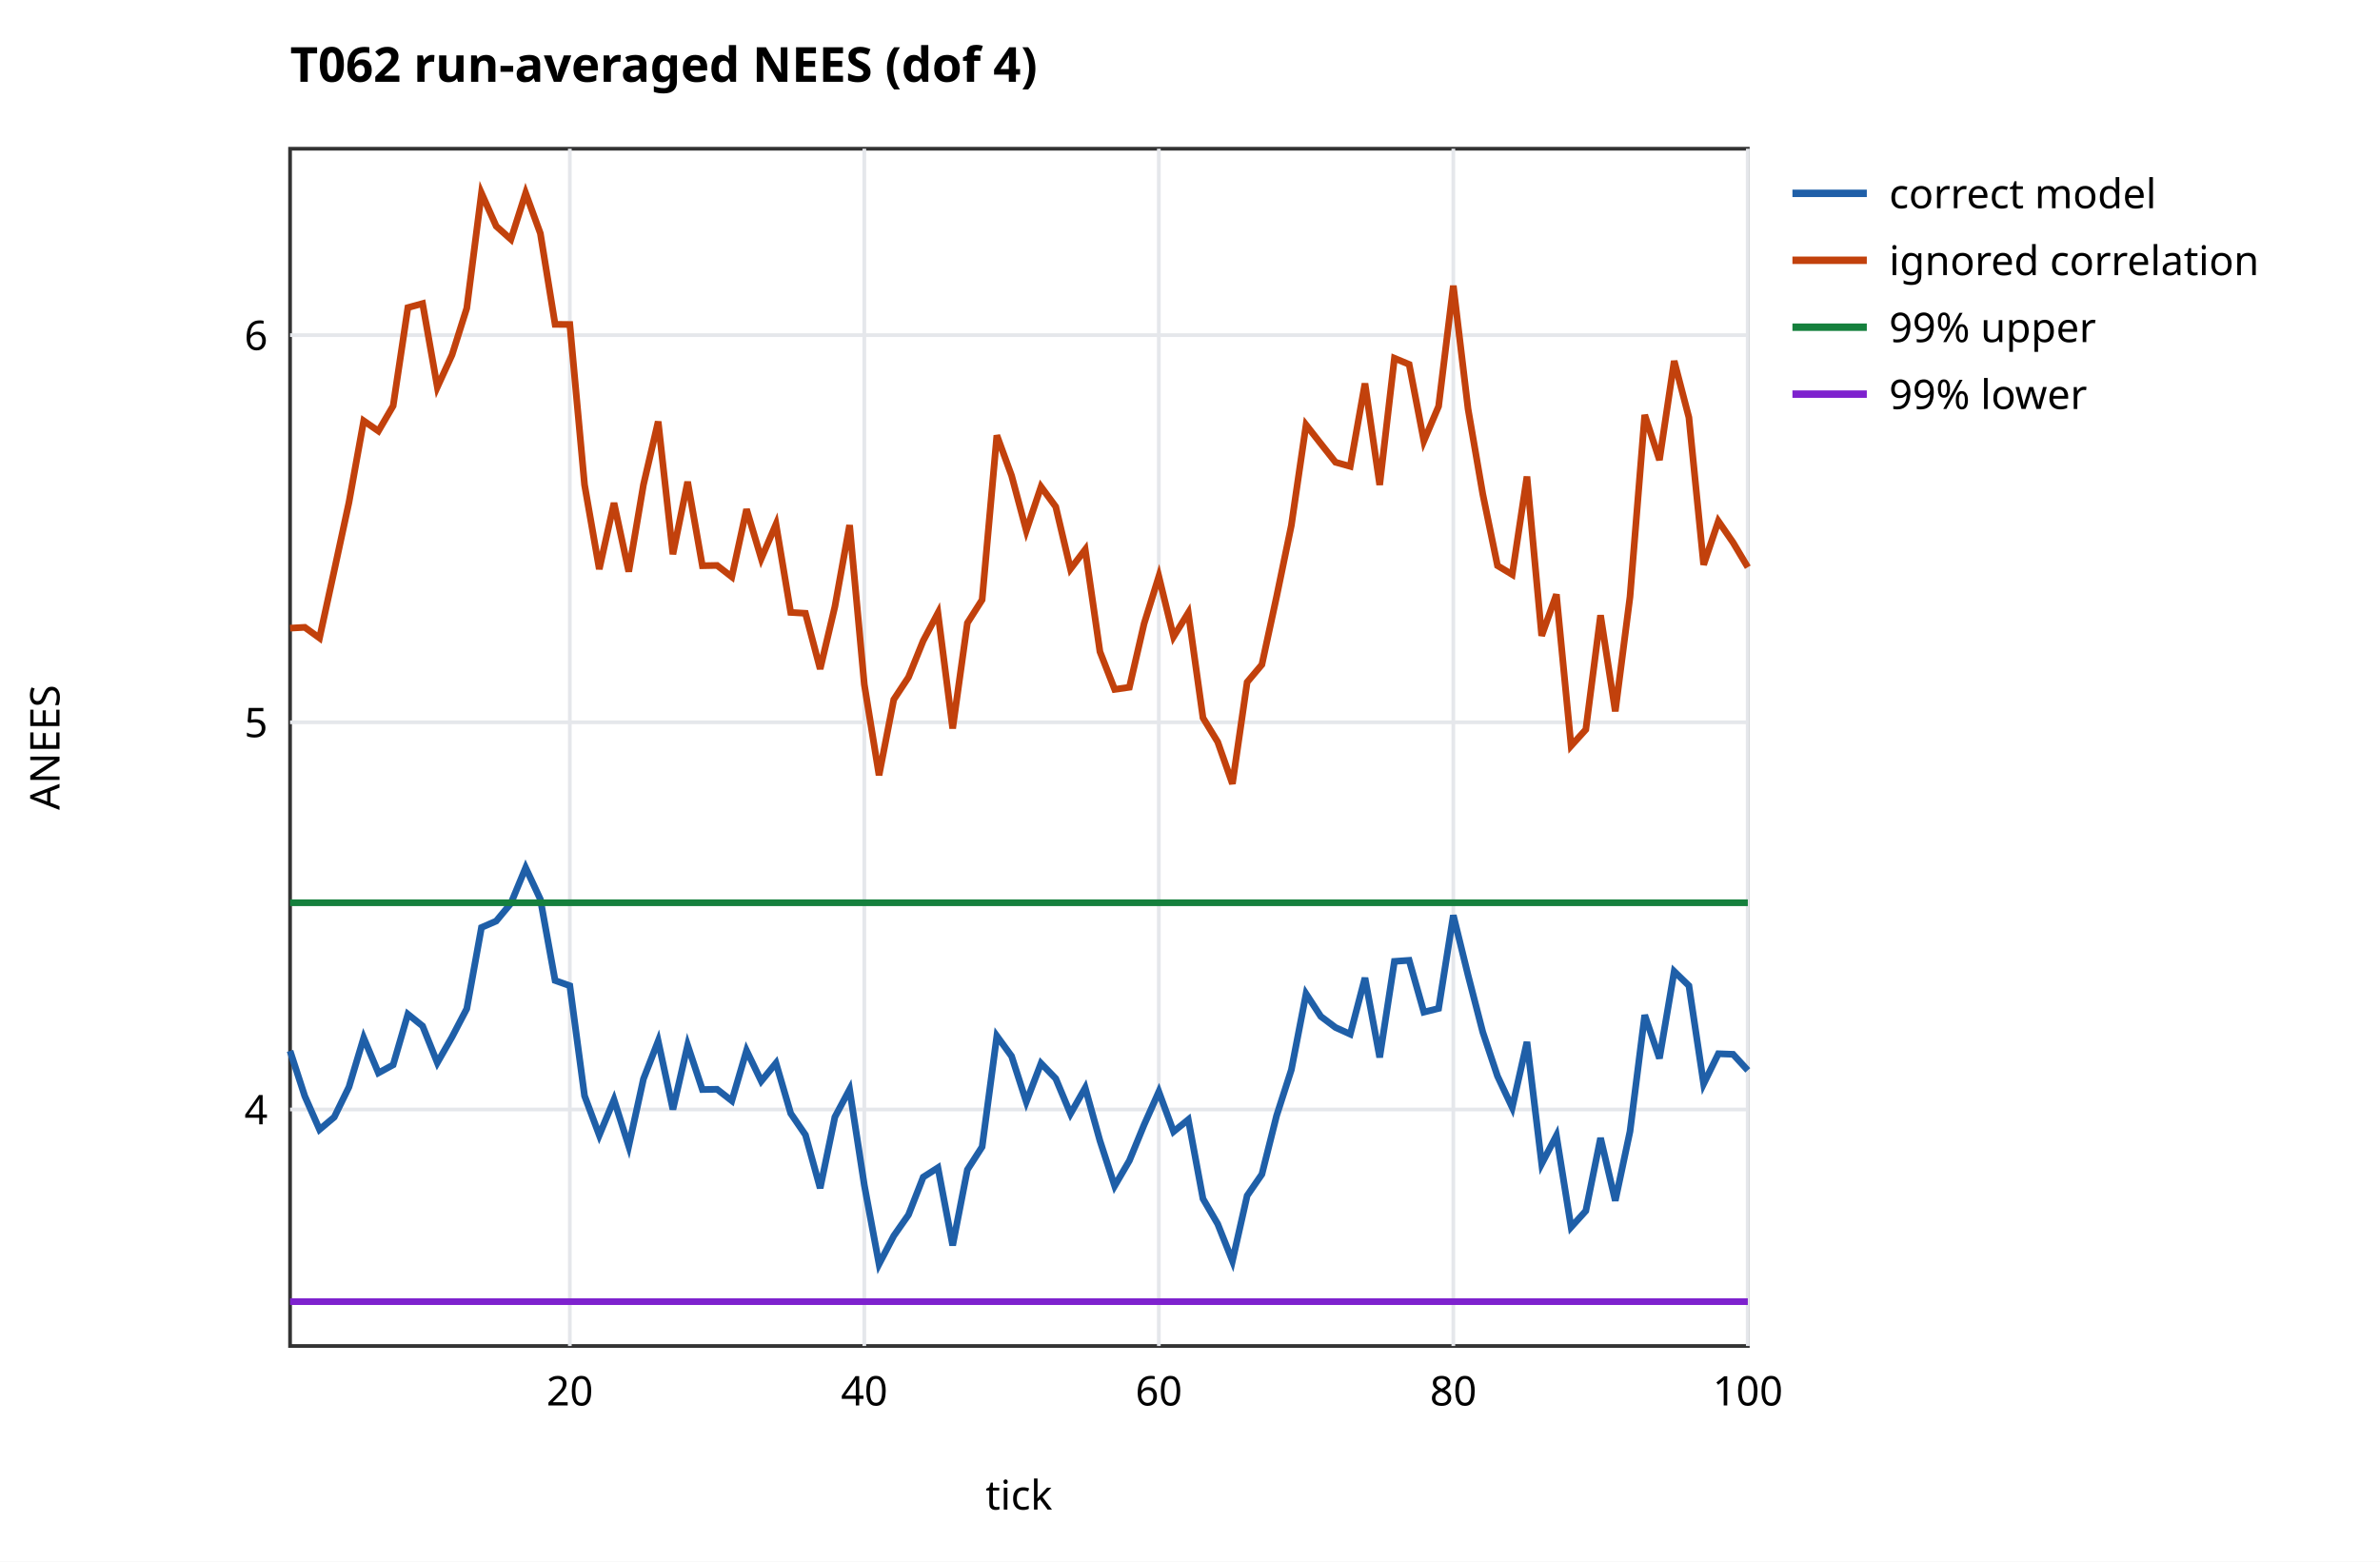
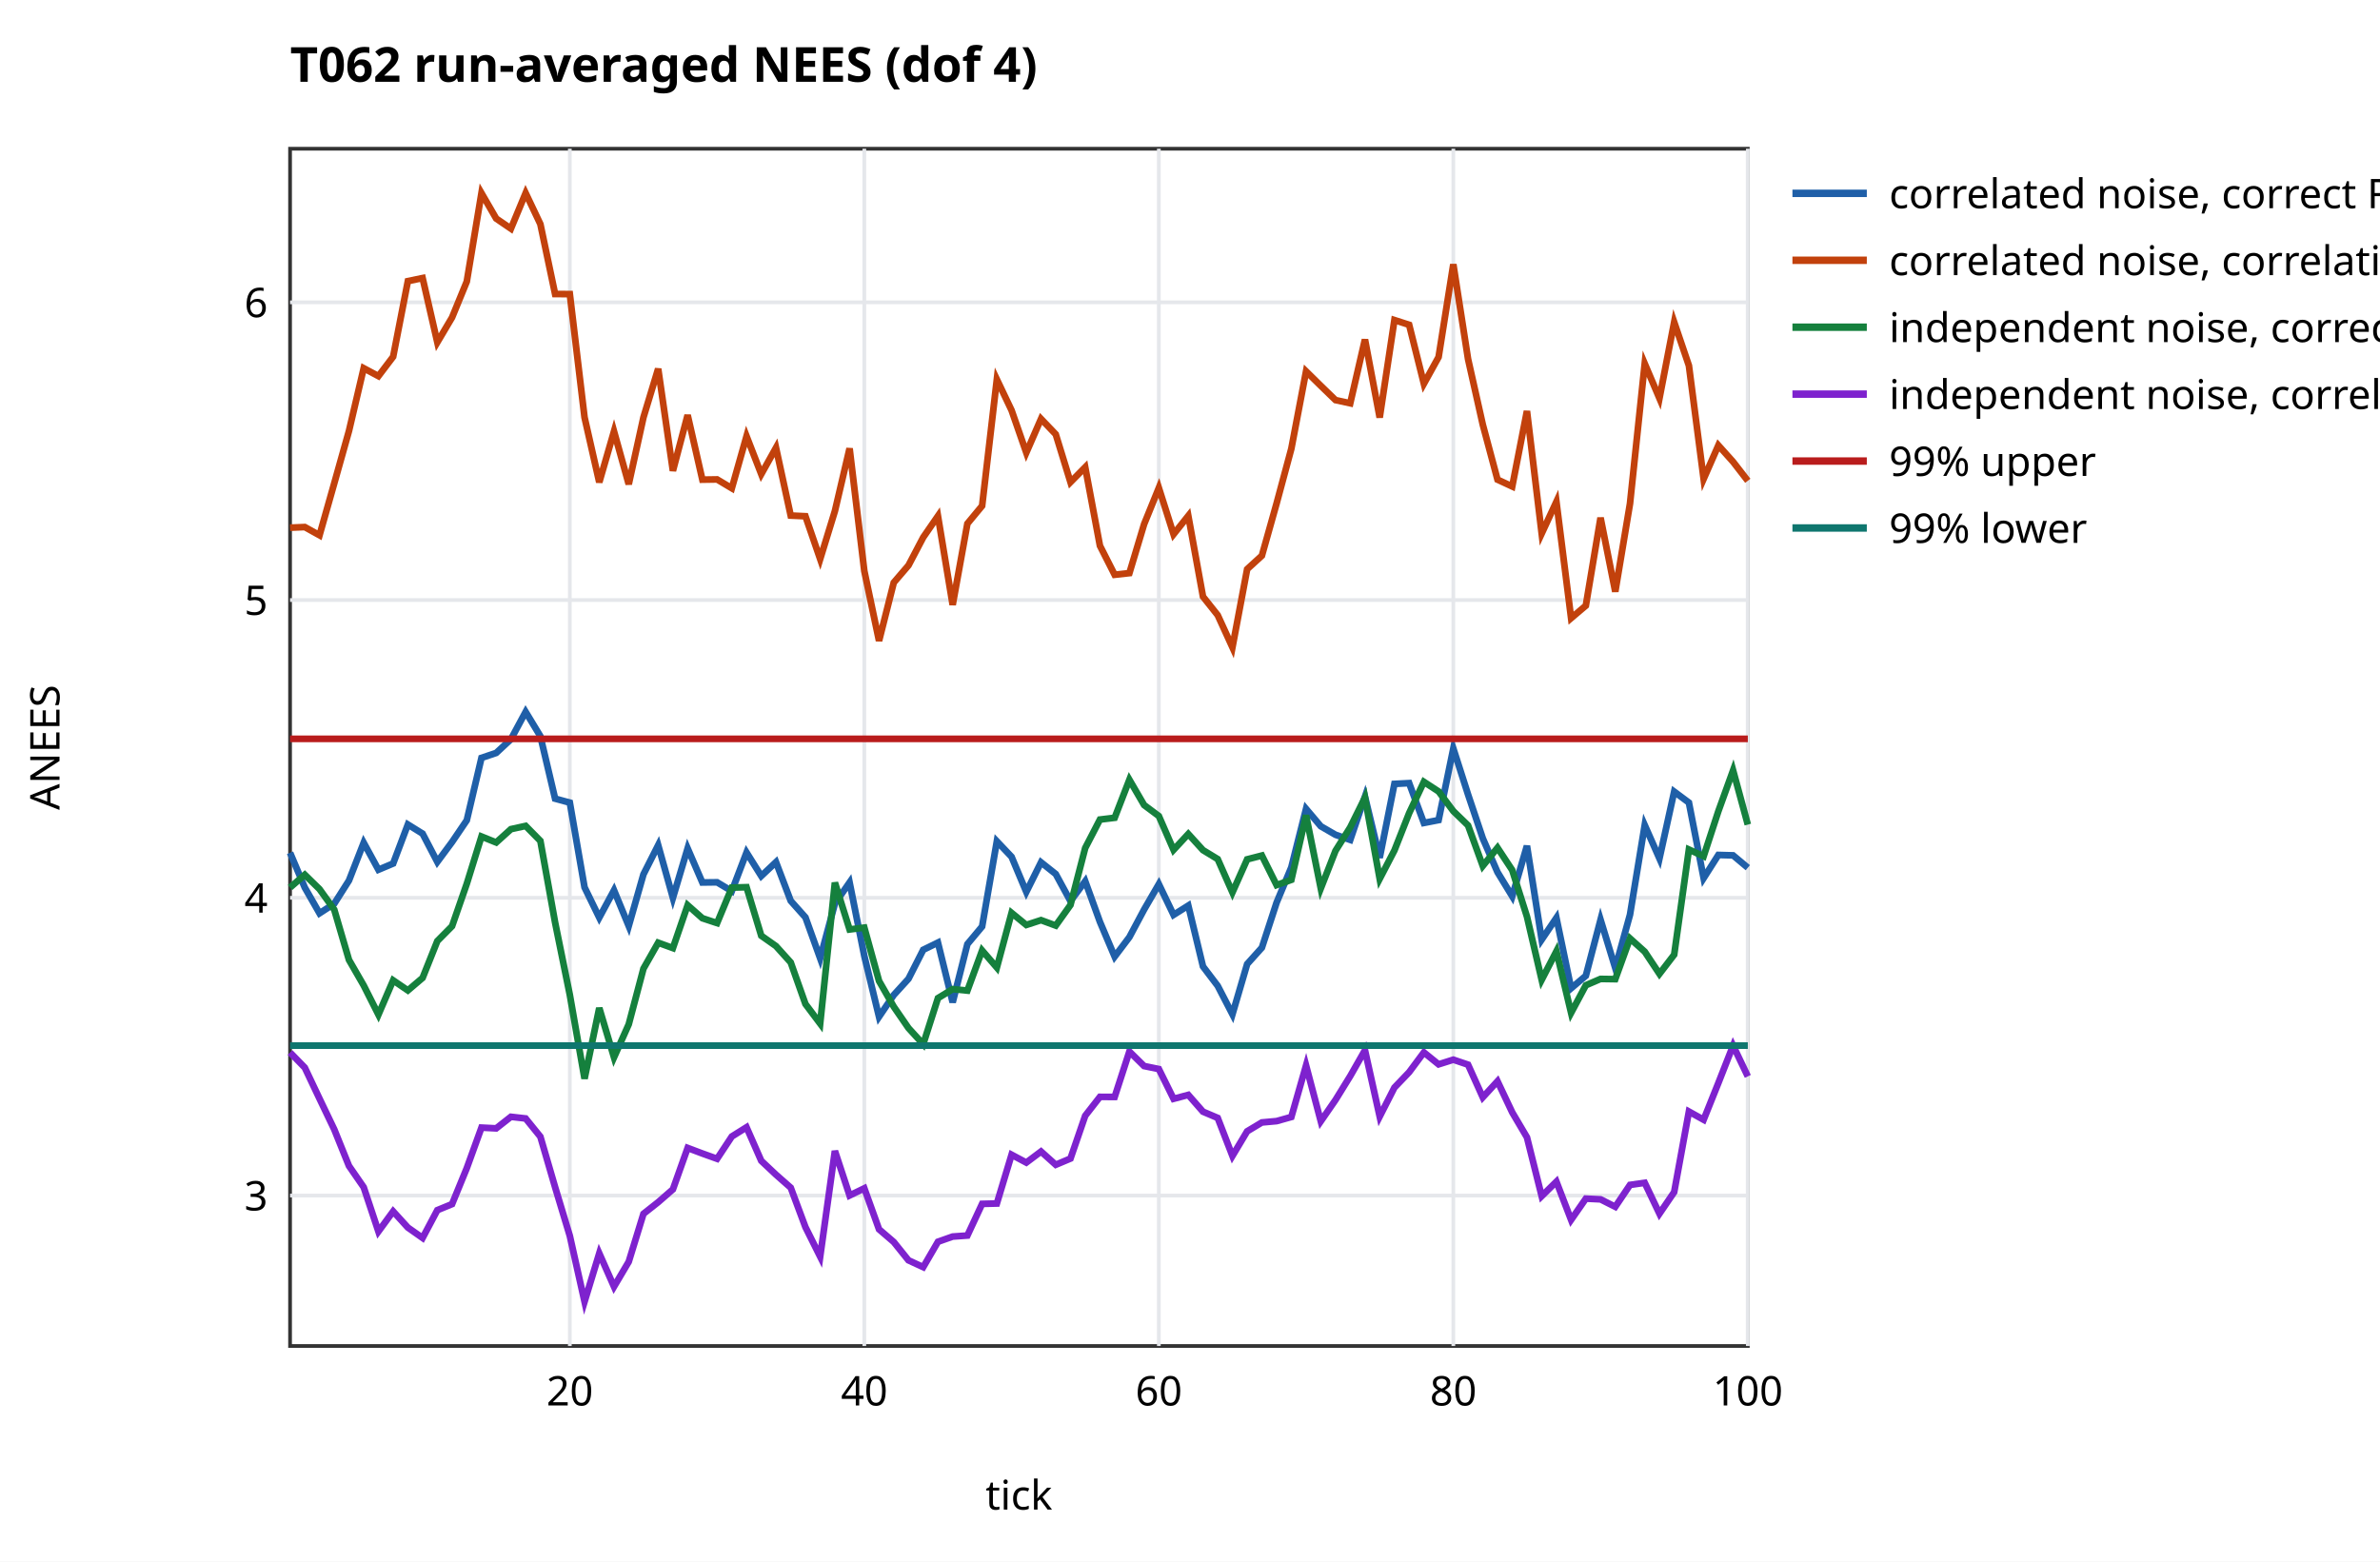
<svg xmlns="http://www.w3.org/2000/svg" width="640" height="420" viewBox="0 0 640 420" font-family="sans-serif" font-size="11">
  <rect width="640" height="420" fill="#ffffff" />
  <text x="78" y="22" font-size="13" font-weight="bold">T062 run-averaged NEES (dof 4)</text>
  <rect x="78" y="40" width="392" height="322" fill="none" stroke="#333" />
  <line x1="153.23" y1="40" x2="153.23" y2="362" stroke="#e5e7eb" />
  <text x="153.23" y="378" text-anchor="middle">20</text>
  <line x1="232.42" y1="40" x2="232.42" y2="362" stroke="#e5e7eb" />
  <text x="232.42" y="378" text-anchor="middle">40</text>
  <line x1="311.62" y1="40" x2="311.62" y2="362" stroke="#e5e7eb" />
  <text x="311.62" y="378" text-anchor="middle">60</text>
  <line x1="390.81" y1="40" x2="390.81" y2="362" stroke="#e5e7eb" />
  <text x="390.81" y="378" text-anchor="middle">80</text>
  <line x1="470.00" y1="40" x2="470.00" y2="362" stroke="#e5e7eb" />
  <text x="470.00" y="378" text-anchor="middle">100</text>
-   <line x1="78" y1="298.39" x2="470" y2="298.39" stroke="#e5e7eb" />
-   <text x="72" y="302.39" text-anchor="end">4</text>
-   <line x1="78" y1="194.26" x2="470" y2="194.26" stroke="#e5e7eb" />
-   <text x="72" y="198.26" text-anchor="end">5</text>
-   <line x1="78" y1="90.13" x2="470" y2="90.13" stroke="#e5e7eb" />
-   <text x="72" y="94.13" text-anchor="end">6</text>
+   <line x1="78" y1="321.54" x2="470" y2="321.54" stroke="#e5e7eb" />
+   <text x="72" y="325.54" text-anchor="end">3</text>
+   <line x1="78" y1="241.46" x2="470" y2="241.46" stroke="#e5e7eb" />
+   <text x="72" y="245.46" text-anchor="end">4</text>
+   <line x1="78" y1="161.38" x2="470" y2="161.38" stroke="#e5e7eb" />
+   <text x="72" y="165.38" text-anchor="end">5</text>
+   <line x1="78" y1="81.31" x2="470" y2="81.31" stroke="#e5e7eb" />
+   <text x="72" y="85.31" text-anchor="end">6</text>
  <text x="274.00" y="406" text-anchor="middle">tick</text>
  <text x="16" y="201.00" text-anchor="middle" transform="rotate(-90 16 201.00)">ANEES</text>
-   <path d="M78.00,282.64 L81.96,294.81 L85.92,303.79 L89.88,300.45 L93.84,292.34 L97.80,279.13 L101.76,288.56 L105.72,286.39 L109.68,272.76 L113.64,275.95 L117.60,285.82 L121.56,278.88 L125.52,271.29 L129.47,249.45 L133.43,247.72 L137.39,242.95 L141.35,233.37 L145.31,241.87 L149.27,263.70 L153.23,265.11 L157.19,294.73 L161.15,305.31 L165.11,295.76 L169.07,308.24 L173.03,290.18 L176.99,279.99 L180.95,298.38 L184.91,281.10 L188.87,293.03 L192.83,292.96 L196.79,296.05 L200.75,282.55 L204.71,290.77 L208.67,285.91 L212.63,299.45 L216.59,305.23 L220.55,319.55 L224.51,300.42 L228.46,293.01 L232.42,318.73 L236.38,339.98 L240.34,332.38 L244.30,326.72 L248.26,316.58 L252.22,314.05 L256.18,334.95 L260.14,314.59 L264.10,308.43 L268.06,278.62 L272.02,284.06 L275.98,296.33 L279.94,285.98 L283.90,290.08 L287.86,299.56 L291.82,292.58 L295.78,306.79 L299.74,318.95 L303.70,312.15 L307.66,302.50 L311.62,293.62 L315.58,304.35 L319.54,301.12 L323.49,322.40 L327.45,329.18 L331.41,339.12 L335.37,321.56 L339.33,315.82 L343.29,300.05 L347.25,287.73 L351.21,267.28 L355.17,273.36 L359.13,276.34 L363.09,278.13 L367.05,263.00 L371.01,284.38 L374.97,258.56 L378.93,258.28 L382.89,272.21 L386.85,271.22 L390.81,246.17 L394.77,262.27 L398.73,277.59 L402.69,289.43 L406.65,297.87 L410.61,280.22 L414.57,313.01 L418.53,305.40 L422.48,330.04 L426.44,325.66 L430.40,306.06 L434.36,322.93 L438.32,304.29 L442.28,273.00 L446.24,284.65 L450.20,261.26 L454.16,265.10 L458.12,291.50 L462.08,283.40 L466.04,283.55 L470.00,287.87" fill="none" stroke="#1f5fa8" stroke-width="1.8" />
+   <path d="M78.00,229.35 L81.96,238.71 L85.92,245.62 L89.88,243.05 L93.84,236.81 L97.80,226.65 L101.76,233.91 L105.72,232.24 L109.68,221.75 L113.64,224.21 L117.60,231.80 L121.56,226.46 L125.52,220.62 L129.47,203.83 L133.43,202.50 L137.39,198.82 L141.35,191.46 L145.31,198.00 L149.27,214.79 L153.23,215.87 L157.19,238.65 L161.15,246.78 L165.11,239.44 L169.07,249.04 L173.03,235.15 L176.99,227.31 L180.95,241.46 L184.91,228.17 L188.87,237.34 L192.83,237.29 L196.79,239.66 L200.75,229.28 L204.71,235.60 L208.67,231.86 L212.63,242.28 L216.59,246.72 L220.55,257.73 L224.51,243.02 L228.46,237.33 L232.42,257.11 L236.38,273.45 L240.34,267.60 L244.30,263.25 L248.26,255.45 L252.22,253.51 L256.18,269.58 L260.14,253.92 L264.10,249.18 L268.06,226.26 L272.02,230.44 L275.98,239.88 L279.94,231.92 L283.90,235.07 L287.86,242.36 L291.82,237.00 L295.78,247.93 L299.74,257.28 L303.70,252.04 L307.66,244.62 L311.62,237.79 L315.58,246.05 L319.54,243.56 L323.49,259.93 L327.45,265.14 L331.41,272.79 L335.37,259.28 L339.33,254.87 L343.29,242.74 L347.25,233.26 L351.21,217.54 L355.17,222.22 L359.13,224.51 L363.09,225.88 L367.05,214.25 L371.01,230.69 L374.97,210.83 L378.93,210.62 L382.89,221.33 L386.85,220.56 L390.81,201.31 L394.77,213.68 L398.73,225.47 L402.69,234.57 L406.65,241.06 L410.61,227.49 L414.57,252.71 L418.53,246.85 L422.48,265.80 L426.44,262.44 L430.40,247.36 L434.36,260.34 L438.32,246.00 L442.28,221.93 L446.24,230.89 L450.20,212.91 L454.16,215.86 L458.12,236.17 L462.08,229.94 L466.04,230.05 L470.00,233.37" fill="none" stroke="#1f5fa8" stroke-width="1.8" />
  <line x1="482" y1="52" x2="502" y2="52" stroke="#1f5fa8" stroke-width="2" />
-   <text x="508" y="56">correct model</text>
-   <path d="M78.00,168.94 L81.96,168.72 L85.92,171.59 L89.88,153.44 L93.84,135.11 L97.80,113.18 L101.76,115.93 L105.72,109.15 L109.68,82.73 L113.64,81.64 L117.60,104.11 L121.56,95.43 L125.52,82.87 L129.47,51.94 L133.43,60.83 L137.39,64.37 L141.35,51.93 L145.31,62.78 L149.27,87.23 L153.23,87.27 L157.19,130.38 L161.15,153.06 L165.11,135.28 L169.07,153.73 L173.03,130.37 L176.99,113.37 L180.95,149.06 L184.91,129.57 L188.87,152.15 L192.83,152.07 L196.79,155.15 L200.75,136.96 L204.71,150.23 L208.67,140.99 L212.63,164.71 L216.59,164.94 L220.55,179.91 L224.51,163.14 L228.46,141.23 L232.42,184.09 L236.38,208.50 L240.34,188.14 L244.30,182.14 L248.26,172.33 L252.22,164.86 L256.18,195.93 L260.14,167.54 L264.10,161.31 L268.06,117.09 L272.02,127.91 L275.98,142.70 L279.94,130.90 L283.90,136.29 L287.86,153.03 L291.82,147.80 L295.78,175.25 L299.74,185.41 L303.70,184.84 L307.66,167.71 L311.62,155.03 L315.58,171.25 L319.54,164.81 L323.49,193.06 L327.45,199.54 L331.41,210.80 L335.37,183.45 L339.33,178.75 L343.29,160.44 L347.25,141.32 L351.21,114.26 L355.17,119.32 L359.13,124.32 L363.09,125.43 L367.05,103.13 L371.01,130.42 L374.97,96.34 L378.93,98.00 L382.89,118.60 L386.85,109.28 L390.81,76.84 L394.77,109.97 L398.73,132.90 L402.69,152.13 L406.65,154.52 L410.61,128.16 L414.57,170.99 L418.53,159.86 L422.48,200.59 L426.44,196.21 L430.40,165.47 L434.36,191.31 L438.32,160.51 L442.28,111.59 L446.24,123.72 L450.20,97.08 L454.16,112.27 L458.12,151.89 L462.08,140.16 L466.04,145.91 L470.00,152.56" fill="none" stroke="#c2410c" stroke-width="1.8" />
+   <text x="508" y="56">correlated noise, correct R</text>
+   <path d="M78.00,141.92 L81.96,141.75 L85.92,143.95 L89.88,129.99 L93.84,115.90 L97.80,99.03 L101.76,101.15 L105.72,95.93 L109.68,75.61 L113.64,74.78 L117.60,92.06 L121.56,85.38 L125.52,75.72 L129.47,51.94 L133.43,58.78 L137.39,61.49 L141.35,51.93 L145.31,60.27 L149.27,79.07 L153.23,79.10 L157.19,112.26 L161.15,129.70 L165.11,116.02 L169.07,130.22 L173.03,112.25 L176.99,99.18 L180.95,126.62 L184.91,111.64 L188.87,129.00 L192.83,128.94 L196.79,131.31 L200.75,117.32 L204.71,127.52 L208.67,120.42 L212.63,138.66 L216.59,138.84 L220.55,150.35 L224.51,137.45 L228.46,120.60 L232.42,153.56 L236.38,172.34 L240.34,156.68 L244.30,152.06 L248.26,144.52 L252.22,138.78 L256.18,162.67 L260.14,140.83 L264.10,136.05 L268.06,102.04 L272.02,110.36 L275.98,121.74 L279.94,112.66 L283.90,116.80 L287.86,129.68 L291.82,125.66 L295.78,146.77 L299.74,154.58 L303.70,154.14 L307.66,140.97 L311.62,131.22 L315.58,143.69 L319.54,138.73 L323.49,160.46 L327.45,165.44 L331.41,174.10 L335.37,153.07 L339.33,149.45 L343.29,135.38 L347.25,120.67 L351.21,99.86 L355.17,103.76 L359.13,107.60 L363.09,108.46 L367.05,91.31 L371.01,112.29 L374.97,86.08 L378.93,87.36 L382.89,103.20 L386.85,96.03 L390.81,71.09 L394.77,96.56 L398.73,114.20 L402.69,128.99 L406.65,130.83 L410.61,110.55 L414.57,143.49 L418.53,134.93 L422.48,166.25 L426.44,162.89 L430.40,139.25 L434.36,159.12 L438.32,135.43 L442.28,97.81 L446.24,107.13 L450.20,86.65 L454.16,98.33 L458.12,128.80 L462.08,119.78 L466.04,124.20 L470.00,129.31" fill="none" stroke="#c2410c" stroke-width="1.8" />
  <line x1="482" y1="70" x2="502" y2="70" stroke="#c2410c" stroke-width="2" />
-   <text x="508" y="74">ignored correlation</text>
-   <path d="M78.00,242.79 L470.00,242.79" fill="none" stroke="#15803d" stroke-width="1.8" />
+   <text x="508" y="74">correlated noise, correlation ignored</text>
+   <path d="M78.00,238.70 L81.96,235.26 L85.92,239.13 L89.88,244.64 L93.84,258.16 L97.80,265.03 L101.76,272.88 L105.72,263.66 L109.68,266.37 L113.64,263.00 L117.60,253.09 L121.56,249.09 L125.52,237.69 L129.47,224.98 L133.43,226.58 L137.39,223.00 L141.35,222.13 L145.31,226.15 L149.27,248.10 L153.23,267.58 L157.19,290.10 L161.15,271.10 L165.11,284.37 L169.07,275.49 L173.03,260.51 L176.99,253.54 L180.95,254.98 L184.91,243.45 L188.87,246.95 L192.83,248.26 L196.79,238.72 L200.75,238.61 L204.71,251.66 L208.67,254.45 L212.63,258.84 L216.59,270.03 L220.55,275.30 L224.51,237.38 L228.46,249.98 L232.42,249.48 L236.38,263.83 L240.34,270.75 L244.30,276.50 L248.26,280.84 L252.22,268.45 L256.18,266.03 L260.14,266.42 L264.10,255.63 L268.06,260.22 L272.02,245.52 L275.98,248.76 L279.94,247.47 L283.90,248.93 L287.86,243.39 L291.82,228.07 L295.78,220.42 L299.74,219.94 L303.70,209.71 L307.66,216.52 L311.62,219.47 L315.58,228.57 L319.54,224.30 L323.49,228.64 L327.45,231.05 L331.41,240.01 L335.37,231.12 L339.33,230.10 L343.29,238.04 L347.25,236.63 L351.21,219.27 L355.17,238.93 L359.13,228.81 L363.09,222.50 L367.05,214.51 L371.01,236.35 L374.97,228.72 L378.93,218.68 L382.89,210.28 L386.85,212.86 L390.81,218.15 L394.77,221.99 L398.73,232.89 L402.69,228.01 L406.65,234.02 L410.61,246.52 L414.57,263.52 L418.53,255.84 L422.48,272.40 L426.44,264.99 L430.40,263.28 L434.36,263.34 L438.32,252.39 L442.28,255.95 L446.24,261.91 L450.20,256.75 L454.16,228.48 L458.12,230.29 L462.08,218.17 L466.04,207.20 L470.00,221.77" fill="none" stroke="#15803d" stroke-width="1.8" />
  <line x1="482" y1="88" x2="502" y2="88" stroke="#15803d" stroke-width="2" />
-   <text x="508" y="92">99% upper</text>
-   <path d="M78.00,350.07 L470.00,350.07" fill="none" stroke="#7e22ce" stroke-width="1.8" />
+   <text x="508" y="92">independent noise, correct R</text>
+   <path d="M78.00,283.07 L81.96,287.13 L85.92,295.48 L89.88,303.75 L93.84,313.57 L97.80,319.30 L101.76,331.20 L105.72,325.80 L109.68,330.15 L113.64,332.94 L117.60,325.47 L121.56,323.84 L125.52,314.17 L129.47,303.27 L133.43,303.47 L137.39,300.36 L141.35,300.81 L145.31,305.70 L149.27,319.28 L153.23,332.40 L157.19,350.07 L161.15,337.08 L165.11,346.04 L169.07,339.34 L173.03,326.45 L176.99,323.32 L180.95,319.87 L184.91,308.74 L188.87,310.23 L192.83,311.65 L196.79,305.66 L200.75,303.18 L204.71,312.20 L208.67,315.93 L212.63,319.42 L216.59,330.04 L220.55,337.97 L224.51,309.55 L228.46,321.52 L232.42,319.60 L236.38,330.62 L240.34,334.03 L244.30,338.96 L248.26,340.79 L252.22,333.97 L256.18,332.57 L260.14,332.29 L264.10,323.78 L268.06,323.68 L272.02,310.56 L275.98,312.67 L279.94,309.70 L283.90,313.26 L287.86,311.59 L291.82,300.08 L295.78,295.00 L299.74,295.02 L303.70,282.81 L307.66,286.71 L311.62,287.52 L315.58,295.52 L319.54,294.47 L323.49,298.98 L327.45,300.66 L331.41,310.88 L335.37,304.26 L339.33,301.88 L343.29,301.52 L347.25,300.41 L351.21,286.56 L355.17,301.56 L359.13,295.82 L363.09,289.40 L367.05,282.46 L371.01,300.28 L374.97,292.50 L378.93,288.36 L382.89,283.04 L386.85,286.25 L390.81,285.00 L394.77,286.34 L398.73,295.12 L402.69,290.80 L406.65,299.17 L410.61,305.88 L414.57,321.70 L418.53,317.80 L422.48,328.07 L426.44,322.37 L430.40,322.56 L434.36,324.56 L438.32,318.68 L442.28,318.11 L446.24,326.41 L450.20,320.60 L454.16,298.95 L458.12,301.15 L462.08,291.27 L466.04,281.19 L470.00,289.49" fill="none" stroke="#7e22ce" stroke-width="1.8" />
  <line x1="482" y1="106" x2="502" y2="106" stroke="#7e22ce" stroke-width="2" />
-   <text x="508" y="110">99% lower</text>
+   <text x="508" y="110">independent noise, correlation assumed</text>
+   <path d="M78.00,198.71 L470.00,198.71" fill="none" stroke="#b91c1c" stroke-width="1.8" />
+   <line x1="482" y1="124" x2="502" y2="124" stroke="#b91c1c" stroke-width="2" />
+   <text x="508" y="128">99% upper</text>
+   <path d="M78.00,281.21 L470.00,281.21" fill="none" stroke="#0f766e" stroke-width="1.8" />
+   <line x1="482" y1="142" x2="502" y2="142" stroke="#0f766e" stroke-width="2" />
+   <text x="508" y="146">99% lower</text>
</svg>
